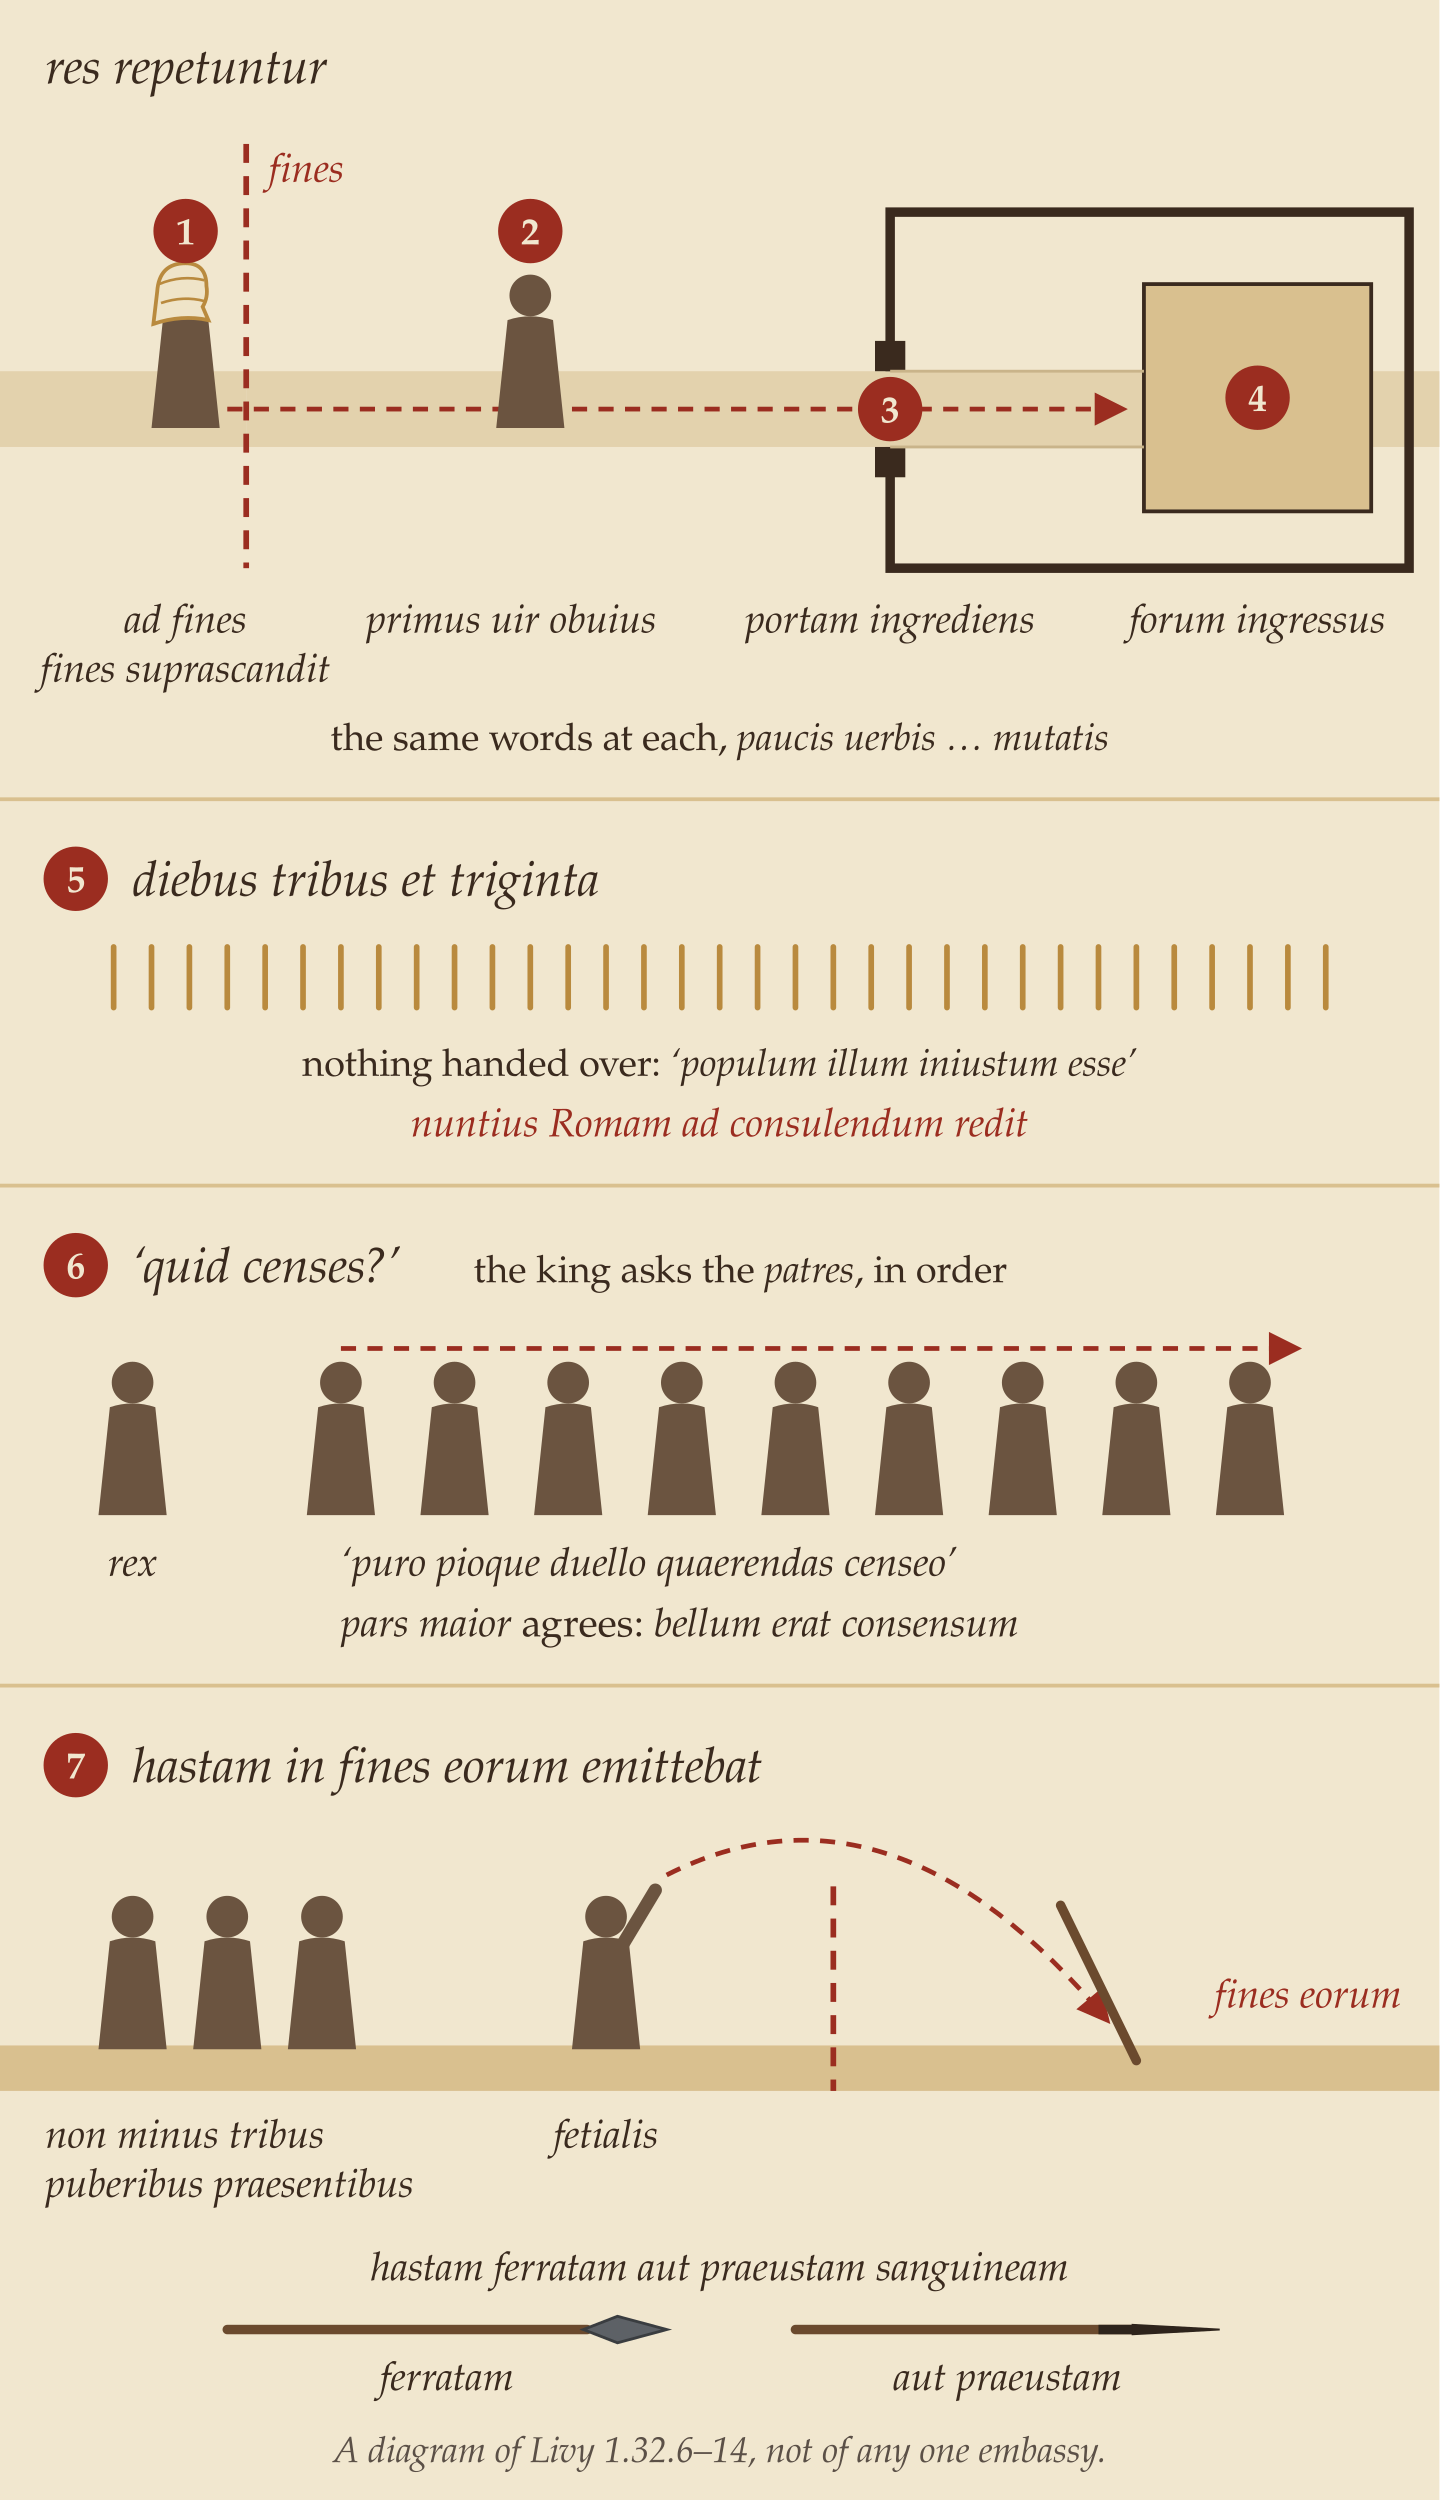
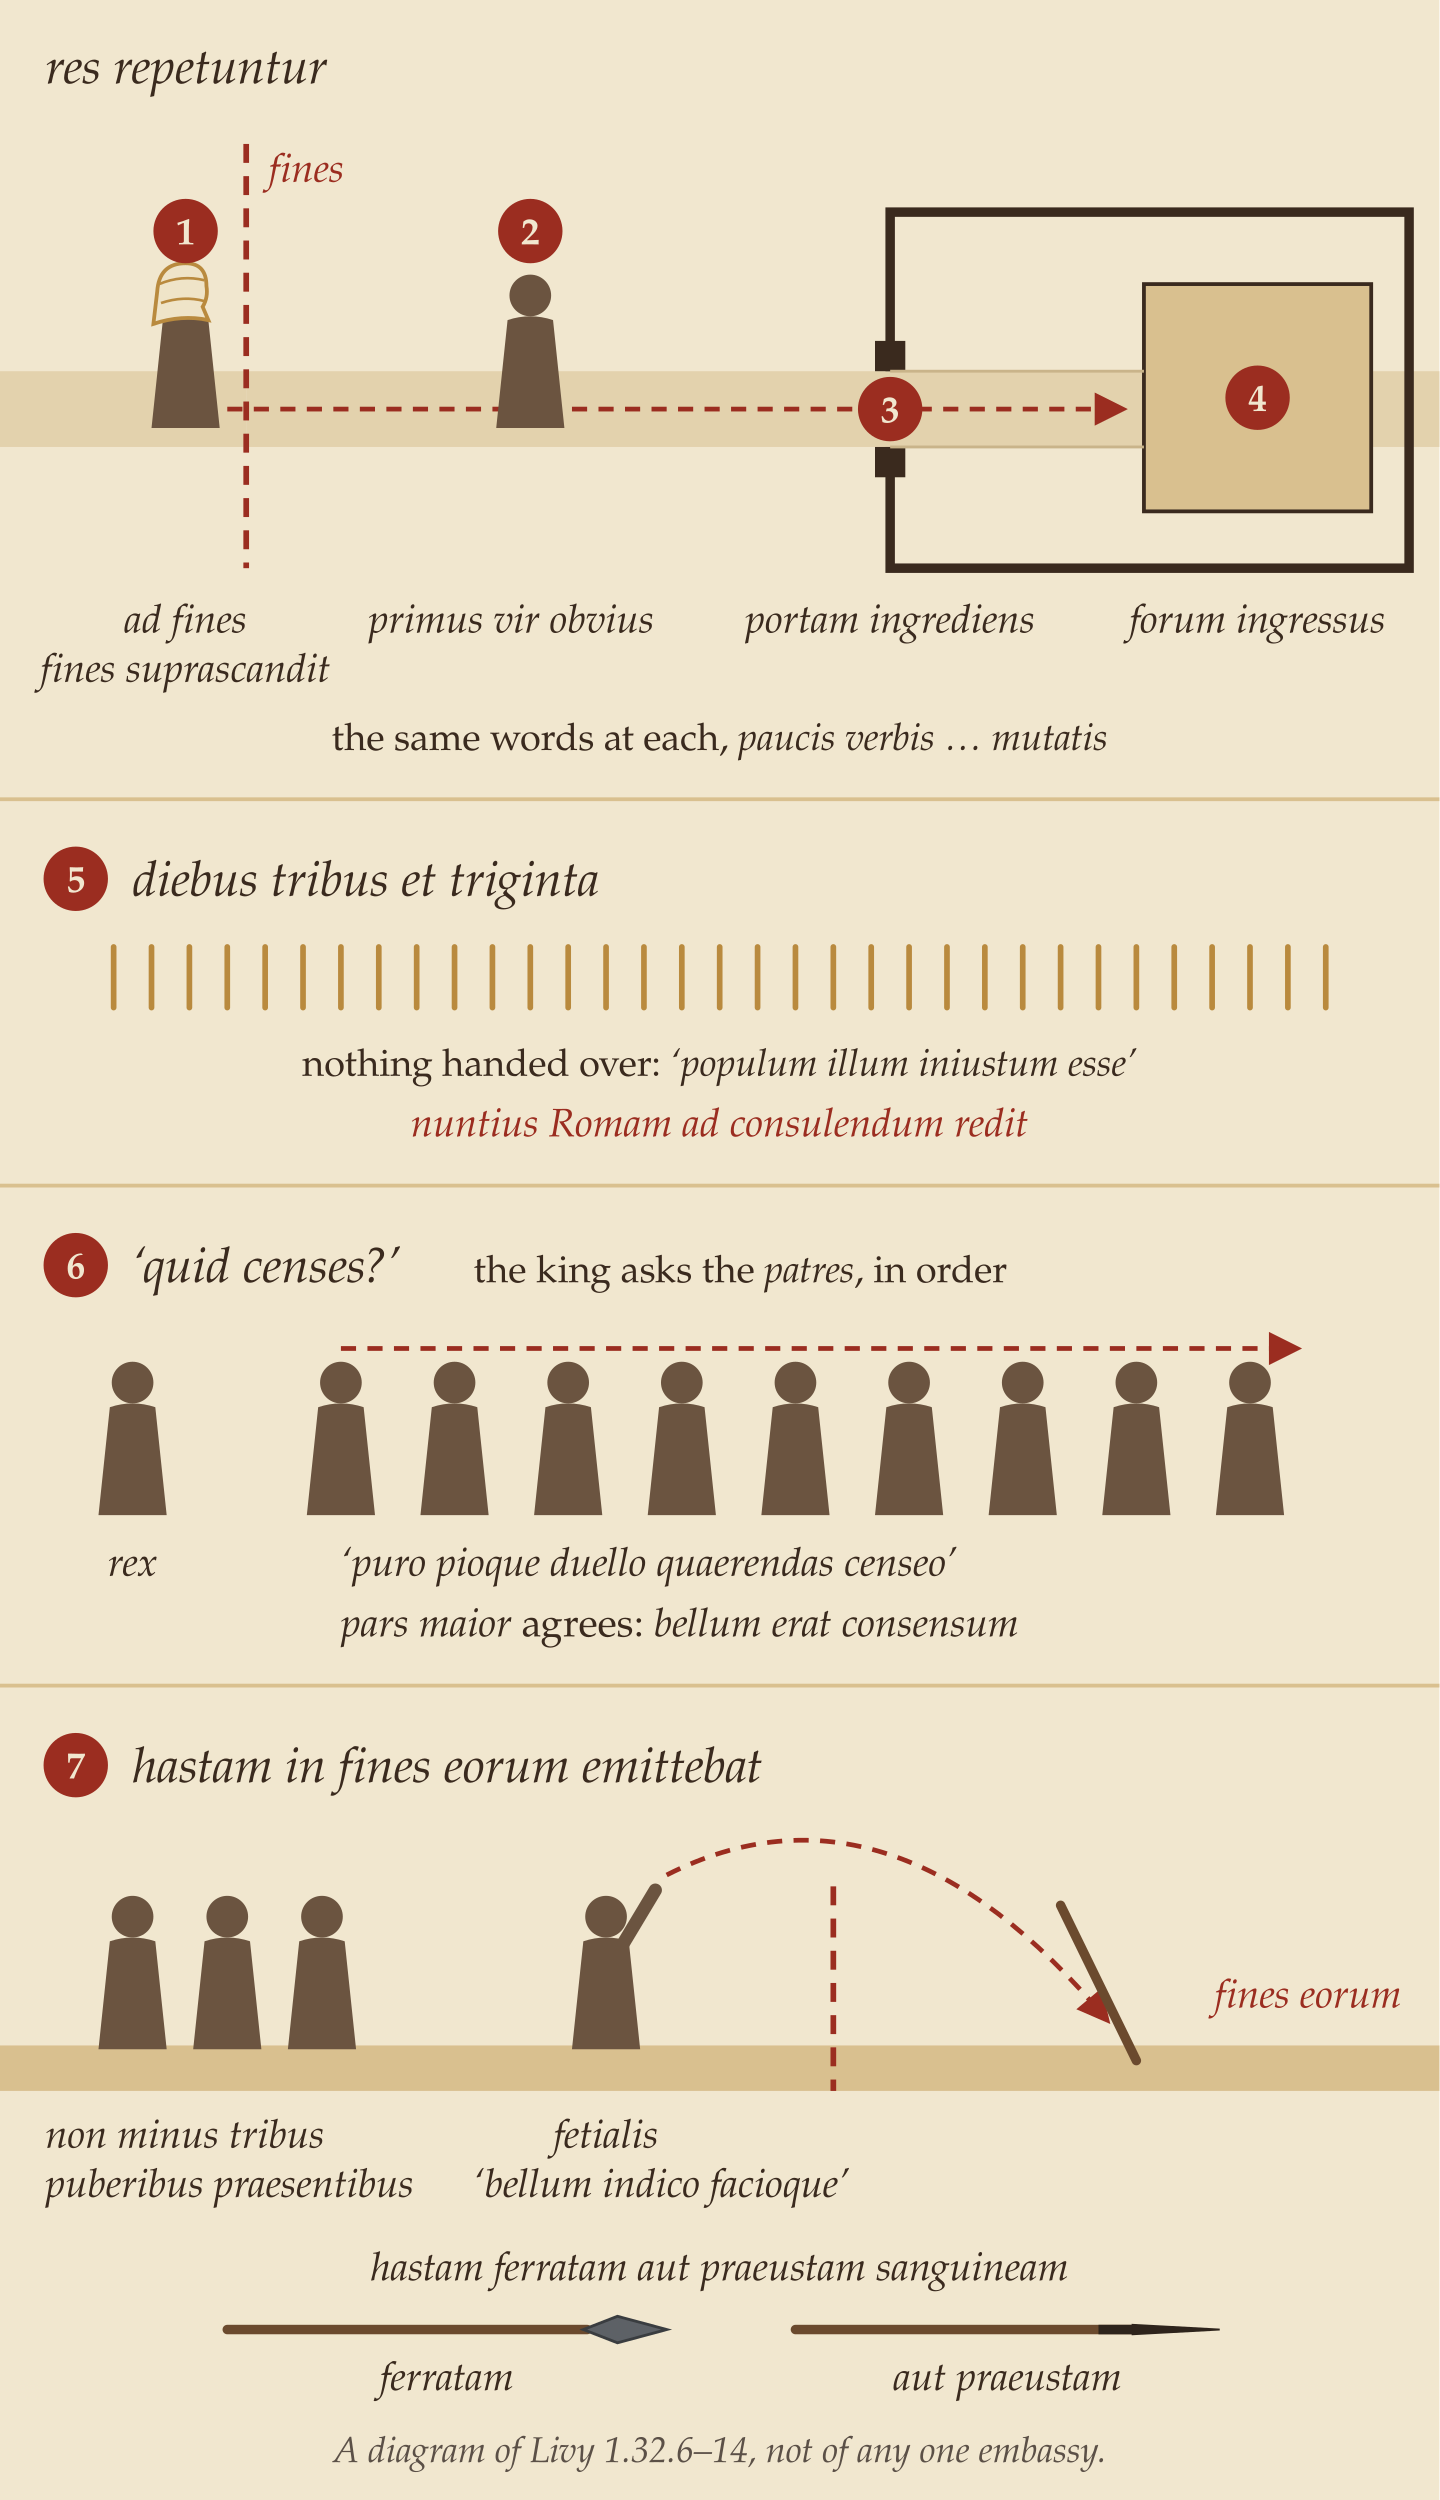
- <svg xmlns="http://www.w3.org/2000/svg" viewBox="0 0 760 1320" font-family="Iowan Old Style, Palatino, Georgia, serif" role="img" aria-label="Diagram of the fetial rite as Livy gives it at 1.32.6–14, in seven numbered stations: the demand at the border, to the first man met, at the gate and in the forum; thirty-three days; the king consulting the patres at Rome; a fetialis throwing a spear into the other people's land before three grown men">
+ <svg xmlns="http://www.w3.org/2000/svg" viewBox="0 0 760 1320" font-family="Iowan Old Style, Palatino, Georgia, serif" role="img" aria-label="Diagram of the fetial rite as Livy gives it at 1.32.6–14, in seven numbered stations: the demand at the border, to the first man met, at the gate and in the forum; thirty-three days; the king consulting the patres at Rome; a fetialis declaring war before three grown men and throwing a spear into the other people's land">
  <defs>
    <marker id="ah" viewBox="0 0 10 10" refX="8" refY="5" markerWidth="7" markerHeight="7" orient="auto-start-reverse">
      <path d="M0 0L10 5L0 10z" fill="#9b2d20" />
    </marker>
    <g id="man">
      <circle cx="0" cy="-70" r="11" fill="#6b5440" />
      <path d="M-12 -57 Q0 -61 12 -57 L18 0 H-18 Z" fill="#6b5440" />
    </g>
    <g id="envoy">
      <path d="M-12 -57 Q0 -61 12 -57 L18 0 H-18 Z" fill="#6b5440" />
      <circle cx="0" cy="-70" r="11" fill="#6b5440" />
      <path d="M11 -75 Q11 -87 0 -87 Q-14 -87 -15 -72 L-17 -55 Q-2 -60 12 -57 L9 -64 Q12 -69 11 -75 Z" fill="#efe4c8" stroke="#b98a3e" stroke-width="2" />
      <path d="M-13 -66 Q-1 -70 10 -67 M-14 -76 Q-2 -81 10 -78" fill="none" stroke="#b98a3e" stroke-width="1.4" />
    </g>
  </defs>
  <rect width="760" height="1320" fill="#f1e7cf" />
  <text x="24" y="44" font-size="26" font-style="italic" fill="#3a2a1e">res repetuntur</text>
  <path d="M130 196 H760 V236 H130 Z" fill="#e3d2ad" />
  <path d="M0 196 H130 V236 H0 Z" fill="#e3d2ad" />
  <path d="M470 196 V112 H744 V300 H470 V236" fill="none" stroke="#3a2a1e" stroke-width="5" />
  <rect x="462" y="180" width="16" height="16" fill="#3a2a1e" />
  <rect x="462" y="236" width="16" height="16" fill="#3a2a1e" />
  <rect x="604" y="150" width="120" height="120" fill="#d9c08f" stroke="#3a2a1e" stroke-width="2" />
  <path d="M470 196 H604 M470 236 H604" stroke="#c9b48a" stroke-width="1.5" />
  <path d="M130 76 V300" stroke="#9b2d20" stroke-width="3" stroke-dasharray="10 7" />
  <text x="142" y="96" font-size="21" font-style="italic" fill="#9b2d20">fines</text>
  <path d="M120 216 H592" fill="none" stroke="#9b2d20" stroke-width="2.5" stroke-dasharray="8 6" marker-end="url(#ah)" />
  <use href="#envoy" x="98" y="226" />
  <use href="#man" x="280" y="226" />
  <g font-size="20" font-weight="bold" fill="#f1e7cf" text-anchor="middle">
    <circle cx="98" cy="122" r="17" fill="#9b2d20" />
    <text x="98" y="129">1</text>
    <circle cx="280" cy="122" r="17" fill="#9b2d20" />
    <text x="280" y="129">2</text>
    <circle cx="470" cy="216" r="17" fill="#9b2d20" />
    <text x="470" y="223">3</text>
    <circle cx="664" cy="210" r="17" fill="#9b2d20" />
    <text x="664" y="217">4</text>
  </g>
  <g font-size="21" font-style="italic" fill="#3a2a1e" text-anchor="middle">
    <text x="98" y="334">ad fines</text>
    <text x="98" y="360">fines suprascandit</text>
-     <text x="270" y="334">primus uir obuius</text>
+     <text x="270" y="334">primus vir obvius</text>
    <text x="470" y="334">portam ingrediens</text>
    <text x="664" y="334">forum ingressus</text>
  </g>
-   <text x="380" y="396" text-anchor="middle" font-size="20" fill="#3a2a1e">the same words at each, <tspan font-style="italic">paucis uerbis … mutatis</tspan>
+   <text x="380" y="396" text-anchor="middle" font-size="20" fill="#3a2a1e">the same words at each, <tspan font-style="italic">paucis verbis … mutatis</tspan>
  </text>
  <path d="M0 422 H760" stroke="#d9c08f" stroke-width="2" />
  <circle cx="40" cy="464" r="17" fill="#9b2d20" />
  <text x="40" y="471" text-anchor="middle" font-size="20" font-weight="bold" fill="#f1e7cf">5</text>
  <text x="70" y="473" font-size="26" font-style="italic" fill="#3a2a1e">diebus tribus et triginta</text>
  <g stroke="#b98a3e" stroke-width="3" stroke-linecap="round">
    <path d="M60 500v32M80 500v32M100 500v32M120 500v32M140 500v32M160 500v32M180 500v32M200 500v32M220 500v32M240 500v32M260 500v32" />
    <path d="M280 500v32M300 500v32M320 500v32M340 500v32M360 500v32M380 500v32M400 500v32M420 500v32M440 500v32M460 500v32M480 500v32" />
    <path d="M500 500v32M520 500v32M540 500v32M560 500v32M580 500v32M600 500v32M620 500v32M640 500v32M660 500v32M680 500v32M700 500v32" />
  </g>
  <text x="380" y="568" text-anchor="middle" font-size="20" fill="#3a2a1e">nothing handed over: <tspan font-style="italic">‘populum illum iniustum esse’</tspan>
  </text>
  <text x="380" y="600" text-anchor="middle" font-size="21" font-style="italic" fill="#9b2d20">nuntius Romam ad consulendum redit</text>
  <path d="M0 626 H760" stroke="#d9c08f" stroke-width="2" />
  <circle cx="40" cy="668" r="17" fill="#9b2d20" />
  <text x="40" y="675" text-anchor="middle" font-size="20" font-weight="bold" fill="#f1e7cf">6</text>
  <text x="70" y="677" font-size="26" font-style="italic" fill="#3a2a1e">‘quid censes?’</text>
  <text x="250" y="677" font-size="20" fill="#3a2a1e">the king asks the <tspan font-style="italic">patres</tspan>, in order</text>
  <use href="#man" x="70" y="800" />
  <text x="70" y="832" text-anchor="middle" font-size="21" font-style="italic" fill="#3a2a1e">rex</text>
  <g>
    <use href="#man" x="180" y="800" />
    <use href="#man" x="240" y="800" />
    <use href="#man" x="300" y="800" />
    <use href="#man" x="360" y="800" />
    <use href="#man" x="420" y="800" />
    <use href="#man" x="480" y="800" />
    <use href="#man" x="540" y="800" />
    <use href="#man" x="600" y="800" />
    <use href="#man" x="660" y="800" />
  </g>
  <path d="M180 712 H684" fill="none" stroke="#9b2d20" stroke-width="2.5" stroke-dasharray="8 6" marker-end="url(#ah)" />
  <text x="180" y="832" font-size="21" font-style="italic" fill="#3a2a1e">‘puro pioque duello quaerendas censeo’</text>
  <text x="180" y="864" font-size="21" fill="#3a2a1e">
    <tspan font-style="italic">pars maior</tspan> agrees: <tspan font-style="italic">bellum erat consensum</tspan>
  </text>
  <path d="M0 890 H760" stroke="#d9c08f" stroke-width="2" />
  <circle cx="40" cy="932" r="17" fill="#9b2d20" />
  <text x="40" y="939" text-anchor="middle" font-size="20" font-weight="bold" fill="#f1e7cf">7</text>
  <text x="70" y="941" font-size="26" font-style="italic" fill="#3a2a1e">hastam in fines eorum emittebat</text>
  <path d="M0 1080 H760 V1104 H0 Z" fill="#d9c08f" />
  <path d="M440 996 V1104" stroke="#9b2d20" stroke-width="3" stroke-dasharray="10 7" />
  <use href="#man" x="70" y="1082" />
  <use href="#man" x="120" y="1082" />
  <use href="#man" x="170" y="1082" />
  <use href="#man" x="320" y="1082" />
  <path d="M328 1028 L346 998" stroke="#6b5440" stroke-width="7" stroke-linecap="round" />
  <path d="M352 990 Q470 930 584 1066" fill="none" stroke="#9b2d20" stroke-width="2.5" stroke-dasharray="8 6" marker-end="url(#ah)" />
  <path d="M600 1088 L560 1006" stroke="#6b4a2e" stroke-width="5" stroke-linecap="round" />
  <text x="740" y="1060" text-anchor="end" font-size="21" font-style="italic" fill="#9b2d20">fines eorum</text>
  <g font-size="21" font-style="italic" fill="#3a2a1e">
    <text x="24" y="1134">non minus tribus</text>
    <text x="24" y="1160">puberibus praesentibus</text>
    <text x="320" y="1134" text-anchor="middle">fetialis</text>
+     <text x="250" y="1160">‘bellum indico facioque’</text>
  </g>
  <text x="380" y="1204" text-anchor="middle" font-size="21" font-style="italic" fill="#3a2a1e">hastam ferratam aut praeustam sanguineam</text>
  <path d="M120 1230 H310" stroke="#6b4a2e" stroke-width="5" stroke-linecap="round" />
  <path d="M308 1230 L326 1223 L352 1230 L326 1237 Z" fill="#5d6166" stroke="#3a3d40" stroke-width="1.5" />
  <path d="M420 1230 H600" stroke="#6b4a2e" stroke-width="5" stroke-linecap="round" />
  <path d="M598 1227.5 L644 1230 L598 1232.5 Z" fill="#2e241c" stroke="#2e241c" stroke-width="1" />
  <path d="M580 1227.5 H600 V1232.5 H580 Z" fill="#2e241c" />
  <g font-size="21" font-style="italic" fill="#3a2a1e" text-anchor="middle">
    <text x="236" y="1262">ferratam</text>
    <text x="532" y="1262">aut praeustam</text>
  </g>
  <text x="380" y="1300" text-anchor="middle" font-size="19" font-style="italic" fill="#5b5047">A diagram of Livy 1.32.6–14, not of any one embassy.</text>
</svg>
